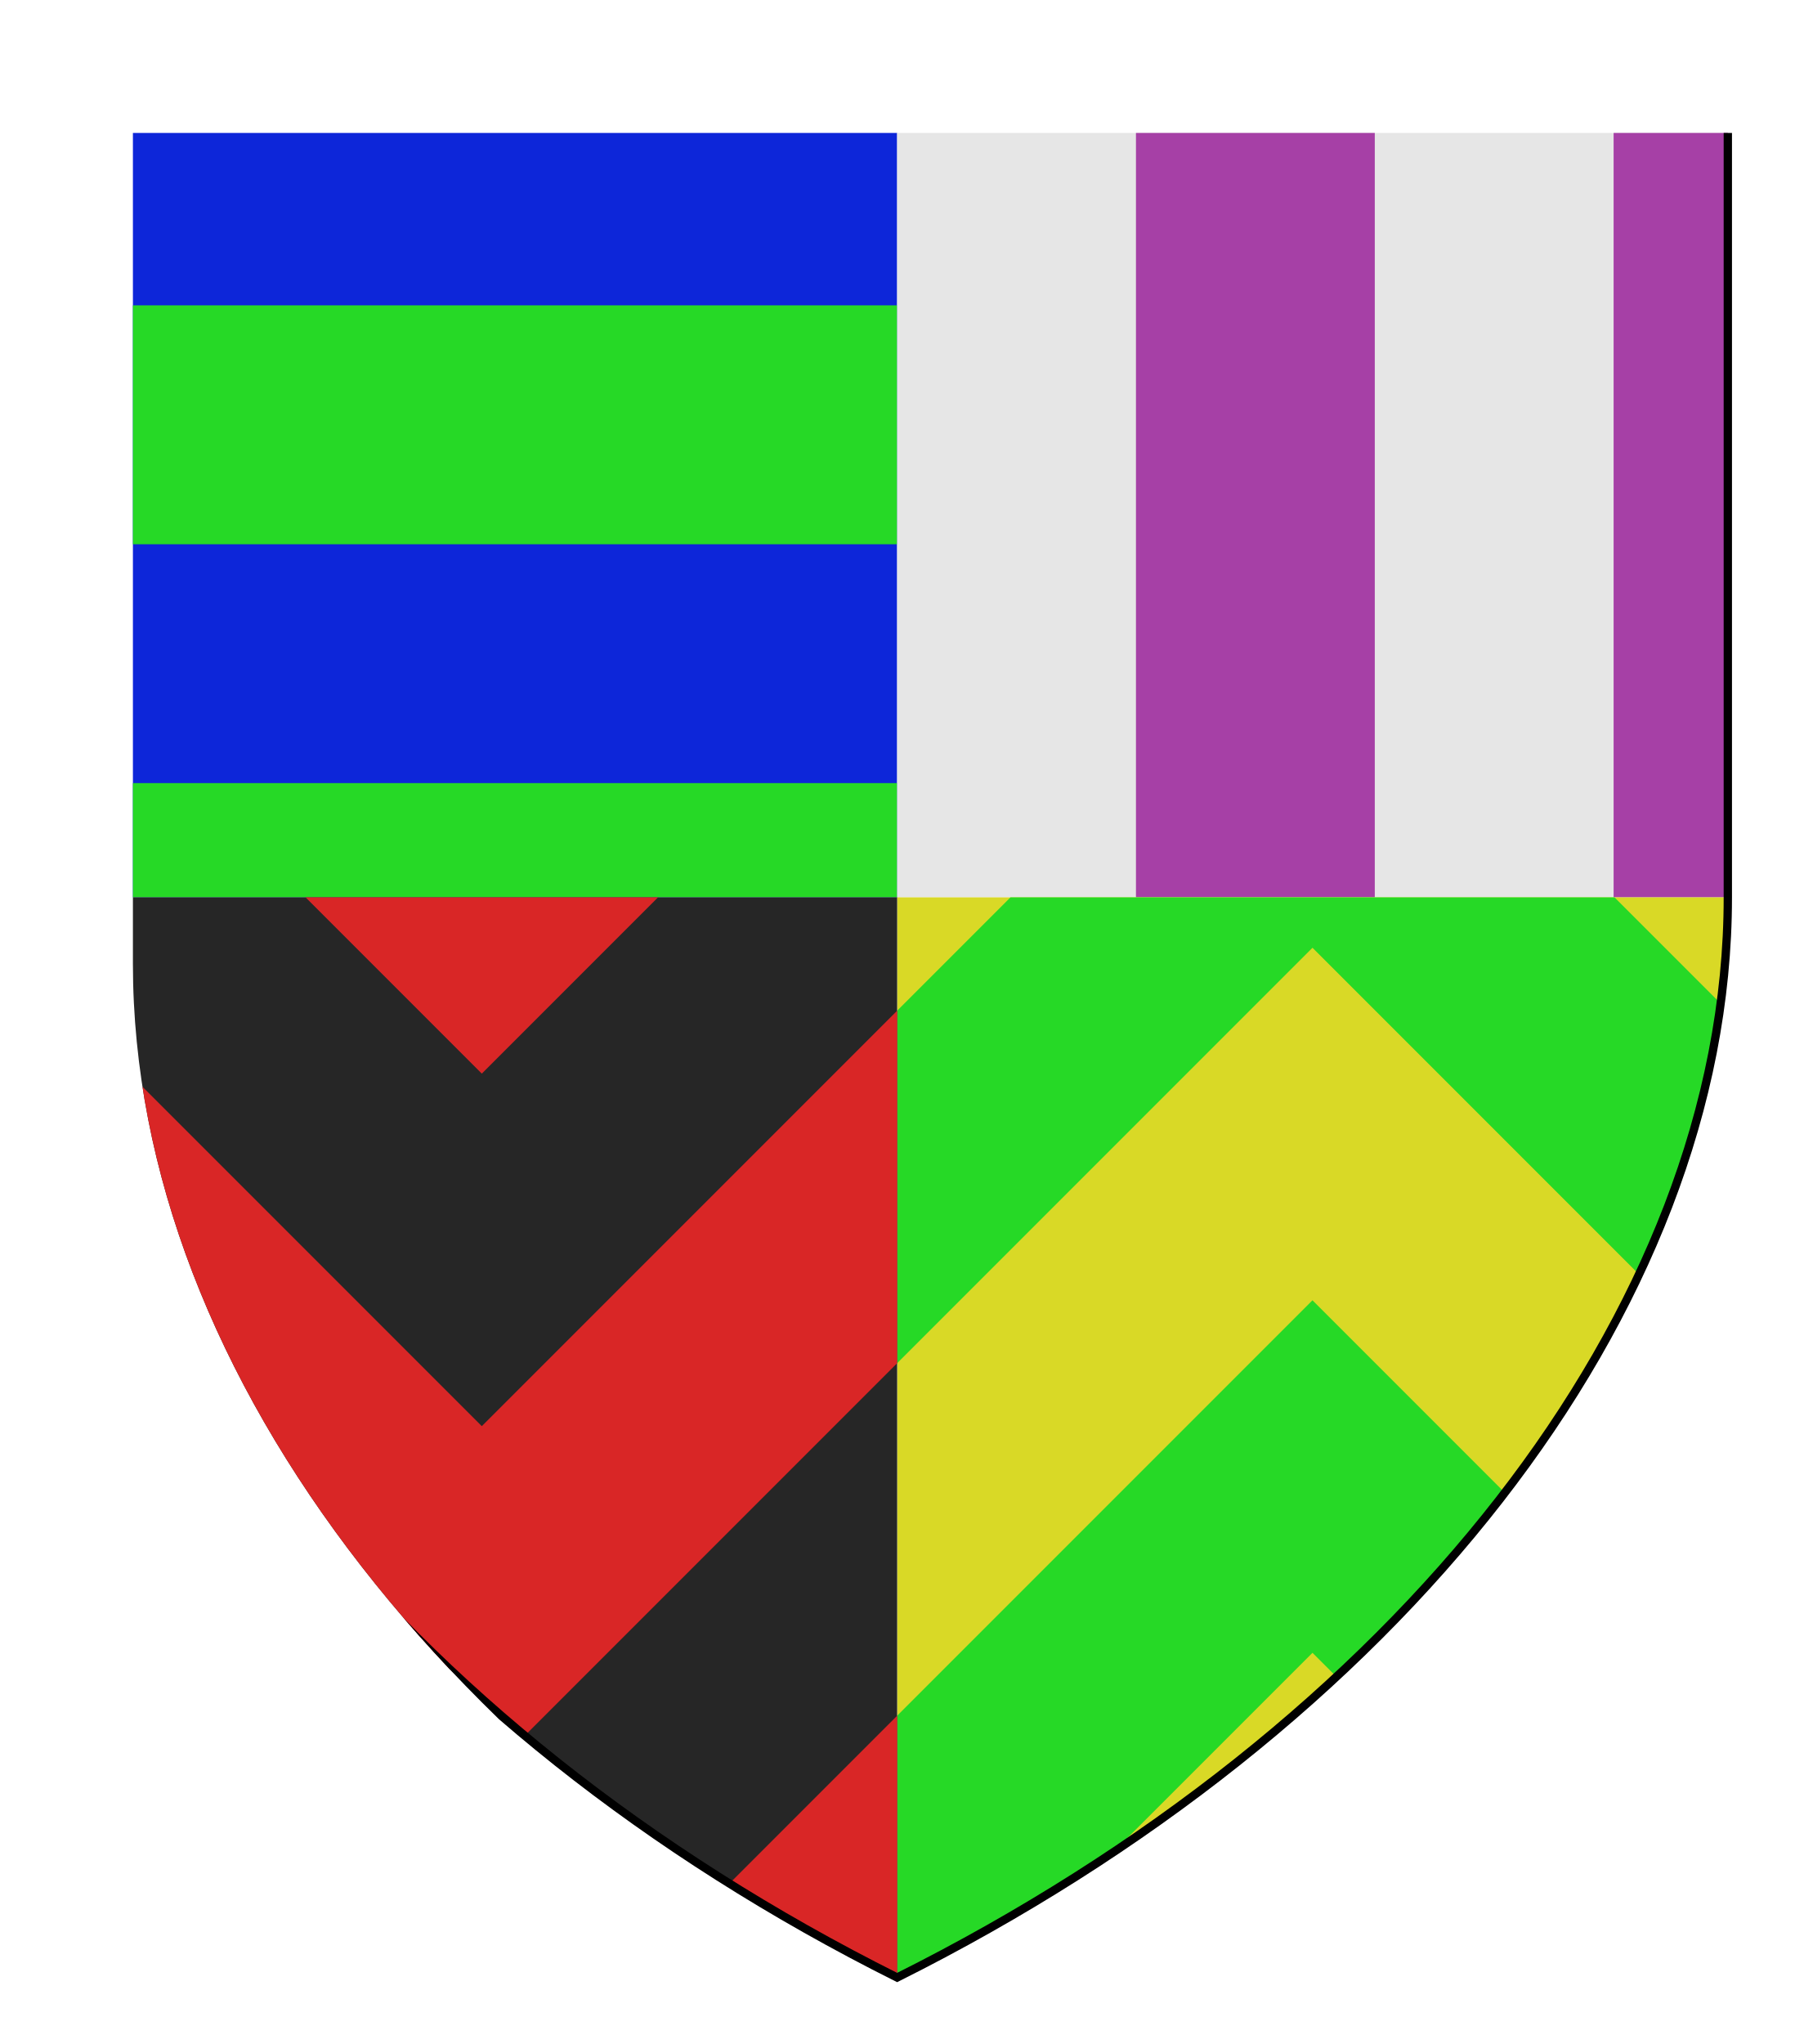
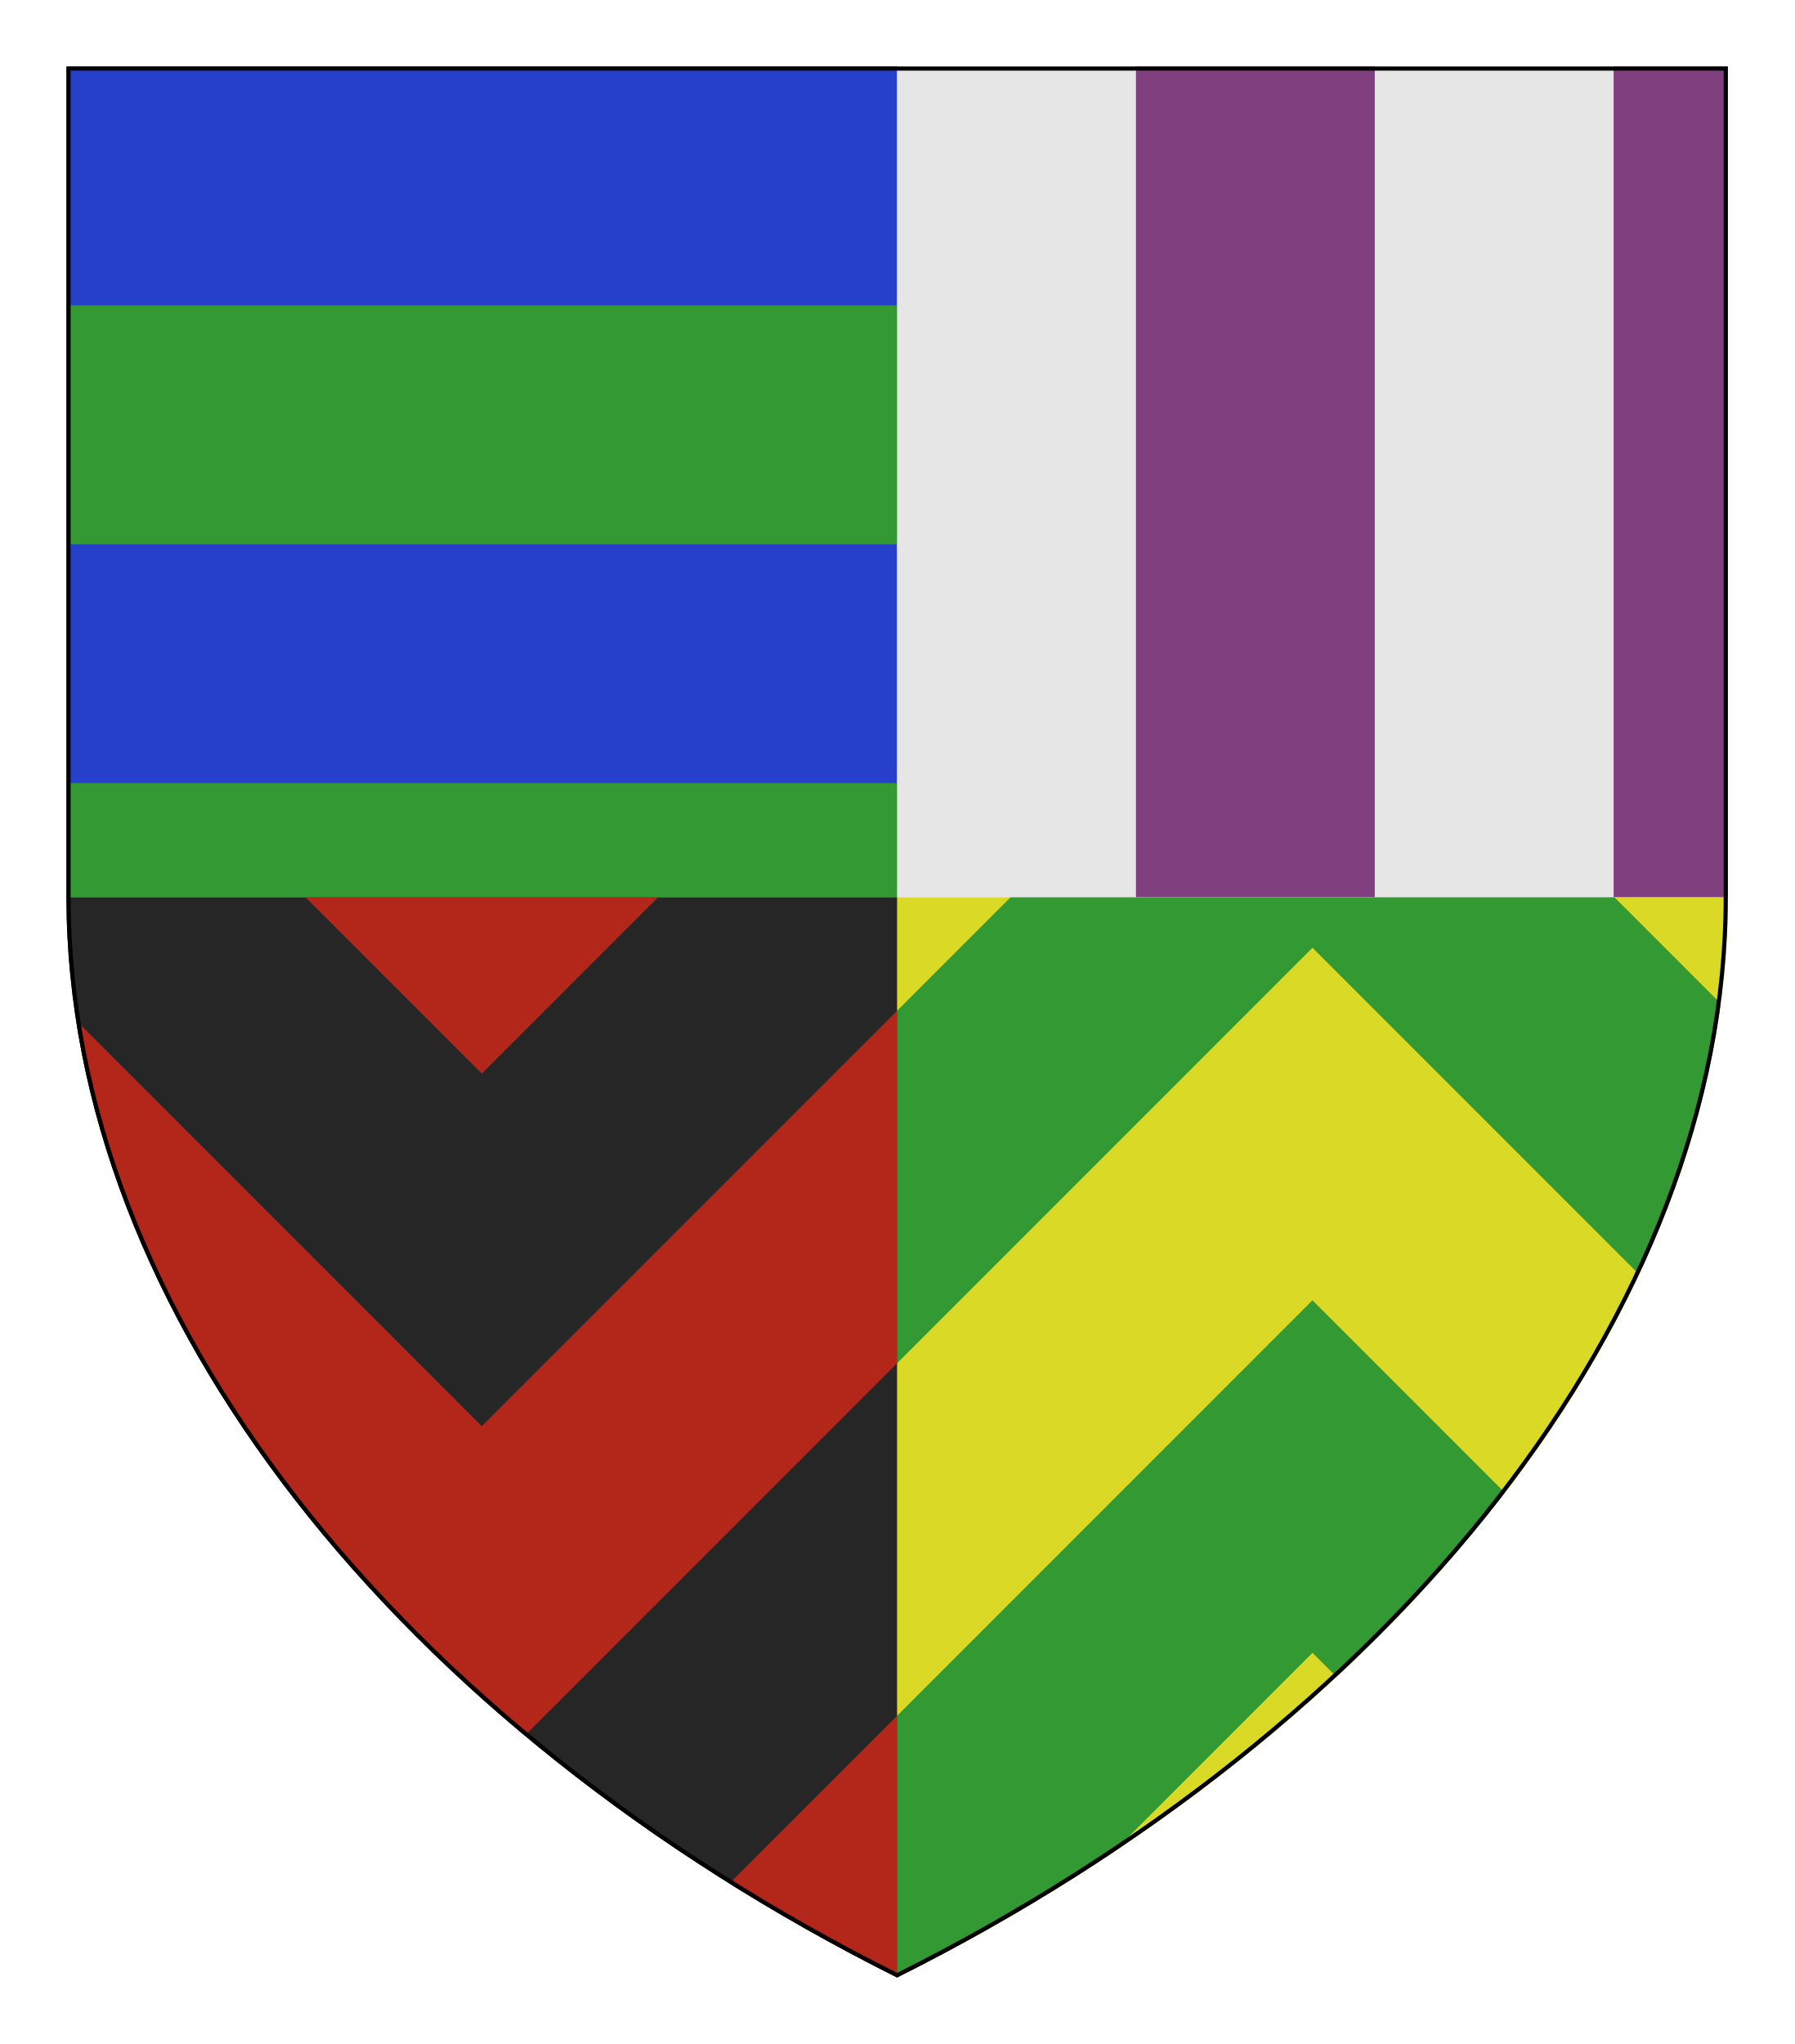
<svg xmlns="http://www.w3.org/2000/svg" height="246.0" width="216.0">
  <defs>
    <clipPath id="contour">
-       <path d="M 8.0,8.0 L 208.0,8.0 L 208.0,108.0 C 208.0,158.0 168.0,208.0 108.0,238.0 C 48.0,208.0 8.0,158.0 8.0,108.0 L 8.0,8.0 Z" />
+       <path d="M 0.0,0.0 L 200.0,0.0 L 200.0,100.0 C 200.0,150.0 160.0,200.0 100.0,230.0 C 40.0,200.0 0.0,150.0 0.0,100.0 L 0.0,0.0 Z" />
    </clipPath>
    <radialGradient id="lighting">
      <stop offset="25%" stop-color="white" stop-opacity="35%" />
      <stop offset="100%" stop-color="white" stop-opacity="0%" />
    </radialGradient>
  </defs>
  <g transform="translate(8.0,8.0)">
-     <path clip-path="url(#contour)" d="M 0.0,0.0 L 0.0,100.0 L 100.0,100.0 L 100.0,0.0 L 0.0,0.0 Z" style="fill: rgb(13, 38, 217); stroke-width: 1px; stroke: none;" />
-     <path clip-path="url(#contour)" d="M 0.0,28.75 L 0.0,57.5 L 100.0,57.5 L 100.0,28.75 L 0.0,28.75 Z" style="fill: rgb(38, 217, 38); stroke-width: 1px; stroke: none;" />
-     <path clip-path="url(#contour)" d="M 0.0,86.25 L 0.0,100.0 L 100.0,100.0 L 100.0,86.25 L 0.0,86.25 Z" style="fill: rgb(38, 217, 38); stroke-width: 1px; stroke: none;" />
-     <path clip-path="url(#contour)" d="M 100.0,0.0 L 100.0,100.0 L 200.0,100.0 L 200.0,0.0 L 100.0,0.0 Z" style="fill: rgb(230, 230, 230); stroke-width: 1px; stroke: none;" />
-     <path clip-path="url(#contour)" d="M 128.75,0.0 L 128.75,100.0 L 157.5,100.0 L 157.5,0.0 L 128.75,0.0 Z" style="fill: rgb(166, 64, 166); stroke-width: 1px; stroke: none;" />
-     <path clip-path="url(#contour)" d="M 186.25,0.0 L 186.25,100.0 L 200.0,100.0 L 200.0,0.0 L 186.25,0.0 Z" style="fill: rgb(166, 64, 166); stroke-width: 1px; stroke: none;" />
-     <path clip-path="url(#contour)" d="M 100.0,100.0 L 100.0,230.0 C 160.0,200.0 200.0,150.0 200.0,100.0 L 100.0,100.0 Z" style="fill: rgb(217, 217, 38); stroke-width: 1px; stroke: none;" />
-     <path clip-path="url(#contour)" d="M 113.64,100.0 L 100.0,113.64 L 100.0,156.066 L 150.0,106.066 L 189.312,145.379 L 189.312,145.379 C 194.316,134.74 197.664,123.801 199.14,112.779 L 199.14,112.779 L 186.36,100.0 L 113.64,100.0 Z" style="fill: rgb(38, 217, 38); stroke-width: 1px; stroke: none;" />
-     <path clip-path="url(#contour)" d="M 150.0,148.492 L 100.0,198.492 L 100.0,230.0 C 109.133,225.434 117.802,220.404 125.937,214.981 L 125.937,214.981 L 150.0,190.919 L 152.885,193.803 L 152.885,193.803 C 160.454,186.773 167.245,179.355 173.157,171.649 L 173.157,171.649 L 150.0,148.492 L 150.0,148.492 Z" style="fill: rgb(38, 217, 38); stroke-width: 1px; stroke: none;" />
-     <path clip-path="url(#contour)" d="M 0.0,100.0 C 0.0,150.0 40.0,200.0 100.0,230.0 L 100.0,100.0 L 0.0,100.0 Z" style="fill: rgb(38, 38, 38); stroke-width: 1px; stroke: none;" />
-     <path clip-path="url(#contour)" d="M 28.787,100.0 L 50.0,121.213 L 71.213,100.0 L 28.787,100.0 Z" style="fill: rgb(217, 38, 38); stroke-width: 1px; stroke: none;" />
-     <path clip-path="url(#contour)" d="M 100.0,113.64 L 50.0,163.64 L 1.15,114.79 L 1.15,114.79 C 5.96,145.883 25.589,176.206 55.172,200.894 L 55.172,200.894 L 100.0,156.066 L 100.0,113.64 L 100.0,113.64 Z" style="fill: rgb(217, 38, 38); stroke-width: 1px; stroke: none;" />
-     <path clip-path="url(#contour)" d="M 100.0,198.492 L 79.805,218.688 L 79.805,218.688 C 86.242,222.711 92.984,226.492 100.0,230.0 L 100.0,198.492 L 100.0,198.492 Z" style="fill: rgb(217, 38, 38); stroke-width: 1px; stroke: none;" />
-     <path clip-path="url(#contour)" d="M 0.0,0.0 L 200.0,0.0 L 200.0,100.0 C 200.0,150.0 160.0,200.0 100.0,230.0 C 40.0,200.0 0.0,150.0 0.0,100.0 L 0.0,0.0 Z" style="fill: none; stroke-width: 1px; stroke: rgb(0, 0, 0);" />
+     <path clip-path="url(#contour)" comment="BarryVariationRenderer background" d="M 0.0,0.0 L 0.0,100.0 L 100.0,100.0 L 100.0,0.0 L 0.0,0.0 Z" style="fill: rgb(38, 64, 204); stroke-width: 1px; stroke: none;" />
+     <path clip-path="url(#contour)" comment="clipped barry 28.75" d="M 0.0,28.75 L 0.0,57.5 L 100.0,57.5 L 100.0,28.75 L 0.0,28.75 Z" style="fill: rgb(51, 153, 51); stroke-width: 1px; stroke: none;" />
+     <path clip-path="url(#contour)" comment="clipped barry 86.25" d="M 0.0,86.25 L 0.0,100.0 L 100.0,100.0 L 100.0,86.25 L 0.0,86.25 Z" style="fill: rgb(51, 153, 51); stroke-width: 1px; stroke: none;" />
+     <path clip-path="url(#contour)" comment="PalyVariationRenderer background" d="M 100.0,0.0 L 100.0,100.0 L 200.0,100.0 L 200.0,0.0 L 100.0,0.0 Z" style="fill: rgb(230, 230, 230); stroke-width: 1px; stroke: none;" />
+     <path clip-path="url(#contour)" comment="clipped paly 128.75" d="M 128.75,0.0 L 128.75,100.0 L 157.5,100.0 L 157.5,0.0 L 128.75,0.0 Z" style="fill: rgb(128, 64, 128); stroke-width: 1px; stroke: none;" />
+     <path clip-path="url(#contour)" comment="clipped paly 186.25" d="M 186.25,0.0 L 186.25,100.0 L 200.0,100.0 L 200.0,0.0 L 186.25,0.0 Z" style="fill: rgb(128, 64, 128); stroke-width: 1px; stroke: none;" />
+     <path clip-path="url(#contour)" comment="ChevronnyVariationRenderer background" d="M 100.0,100.0 L 100.0,230.0 C 160.0,200.0 200.0,150.0 200.0,100.0 L 100.0,100.0 Z" style="fill: rgb(217, 217, 38); stroke-width: 1px; stroke: none;" />
+     <path clip-path="url(#contour)" comment="clipped ChevronnyVariationRenderer element 134.853" d="M 113.64,100.0 L 100.0,113.64 L 100.0,156.066 L 150.0,106.066 L 189.312,145.379 C 194.316,134.74 197.664,123.801 199.14,112.779 L 186.36,100.0 L 113.64,100.0 Z" style="fill: rgb(51, 153, 51); stroke-width: 1px; stroke: none;" />
+     <path clip-path="url(#contour)" comment="clipped ChevronnyVariationRenderer element 219.706" d="M 150.0,148.492 L 100.0,198.492 L 100.0,230.0 C 109.133,225.434 117.802,220.404 125.937,214.981 L 150.0,190.919 L 152.885,193.803 C 160.454,186.773 167.245,179.355 173.157,171.649 L 150.0,148.492 Z" style="fill: rgb(51, 153, 51); stroke-width: 1px; stroke: none;" />
+     <path clip-path="url(#contour)" comment="ChevronnyVariationRenderer background" d="M 0.0,100.0 C 0.0,150.0 40.0,200.0 100.0,230.0 L 100.0,100.0 L 0.0,100.0 Z" style="fill: rgb(38, 38, 38); stroke-width: 1px; stroke: none;" />
+     <path clip-path="url(#contour)" comment="clipped ChevronnyVariationRenderer element 50.0" d="M 28.787,100.0 L 50.0,121.213 L 71.213,100.0 L 28.787,100.0 Z" style="fill: rgb(179, 38, 26); stroke-width: 1px; stroke: none;" />
+     <path clip-path="url(#contour)" comment="clipped ChevronnyVariationRenderer element 134.853" d="M 100.0,113.64 L 50.0,163.64 L 1.15,114.79 L 1.15,114.79 C 5.96,145.883 25.589,176.206 55.172,200.894 L 100.0,156.066 L 100.0,113.64 Z" style="fill: rgb(179, 38, 26); stroke-width: 1px; stroke: none;" />
+     <path clip-path="url(#contour)" comment="clipped ChevronnyVariationRenderer element 219.706" d="M 100.0,198.492 L 79.805,218.688 C 86.242,222.711 92.984,226.492 100.0,230.0 L 100.0,198.492 Z" style="fill: rgb(179, 38, 26); stroke-width: 1px; stroke: none;" />
+     <path clip-path="url(#contour)" comment="outer shield shape border" d="M 0.0,0.0 L 200.0,0.0 L 200.0,100.0 C 200.0,150.0 160.0,200.0 100.0,230.0 C 40.0,200.0 0.0,150.0 0.0,100.0 L 0.0,0.0 Z" style="fill: none; stroke-width: 1px; stroke: rgb(0, 0, 0);" />
  </g>
</svg>
